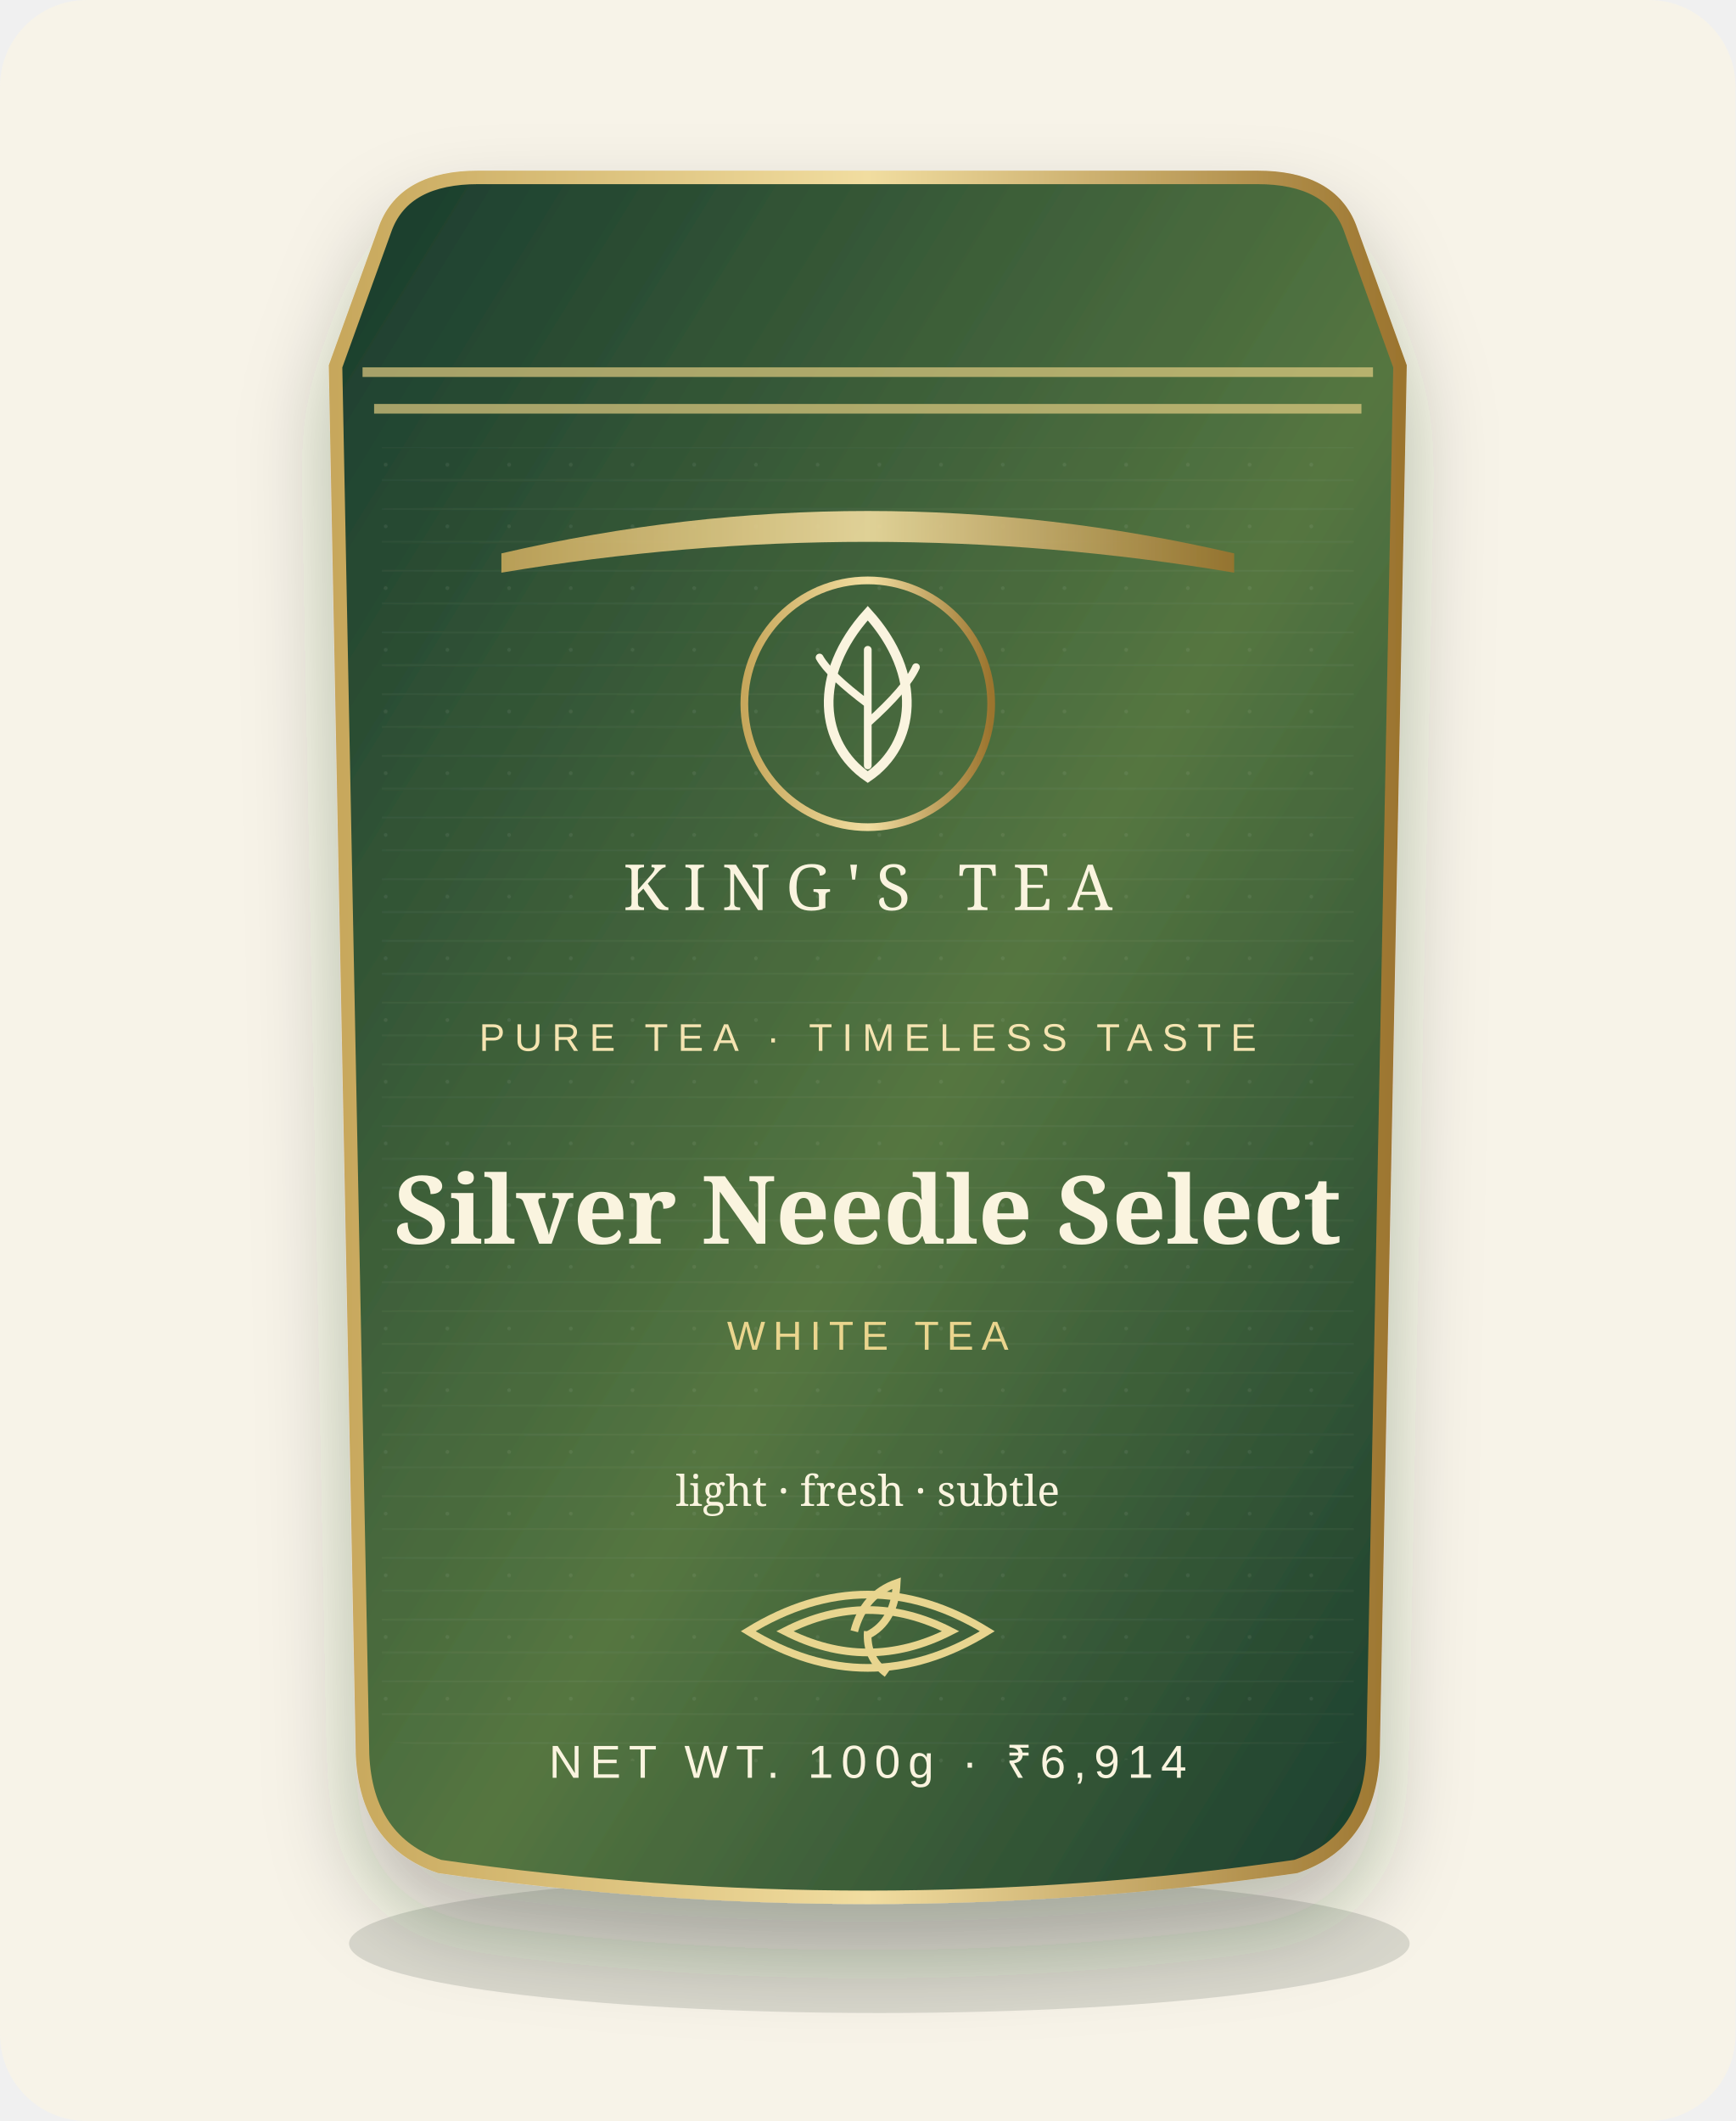
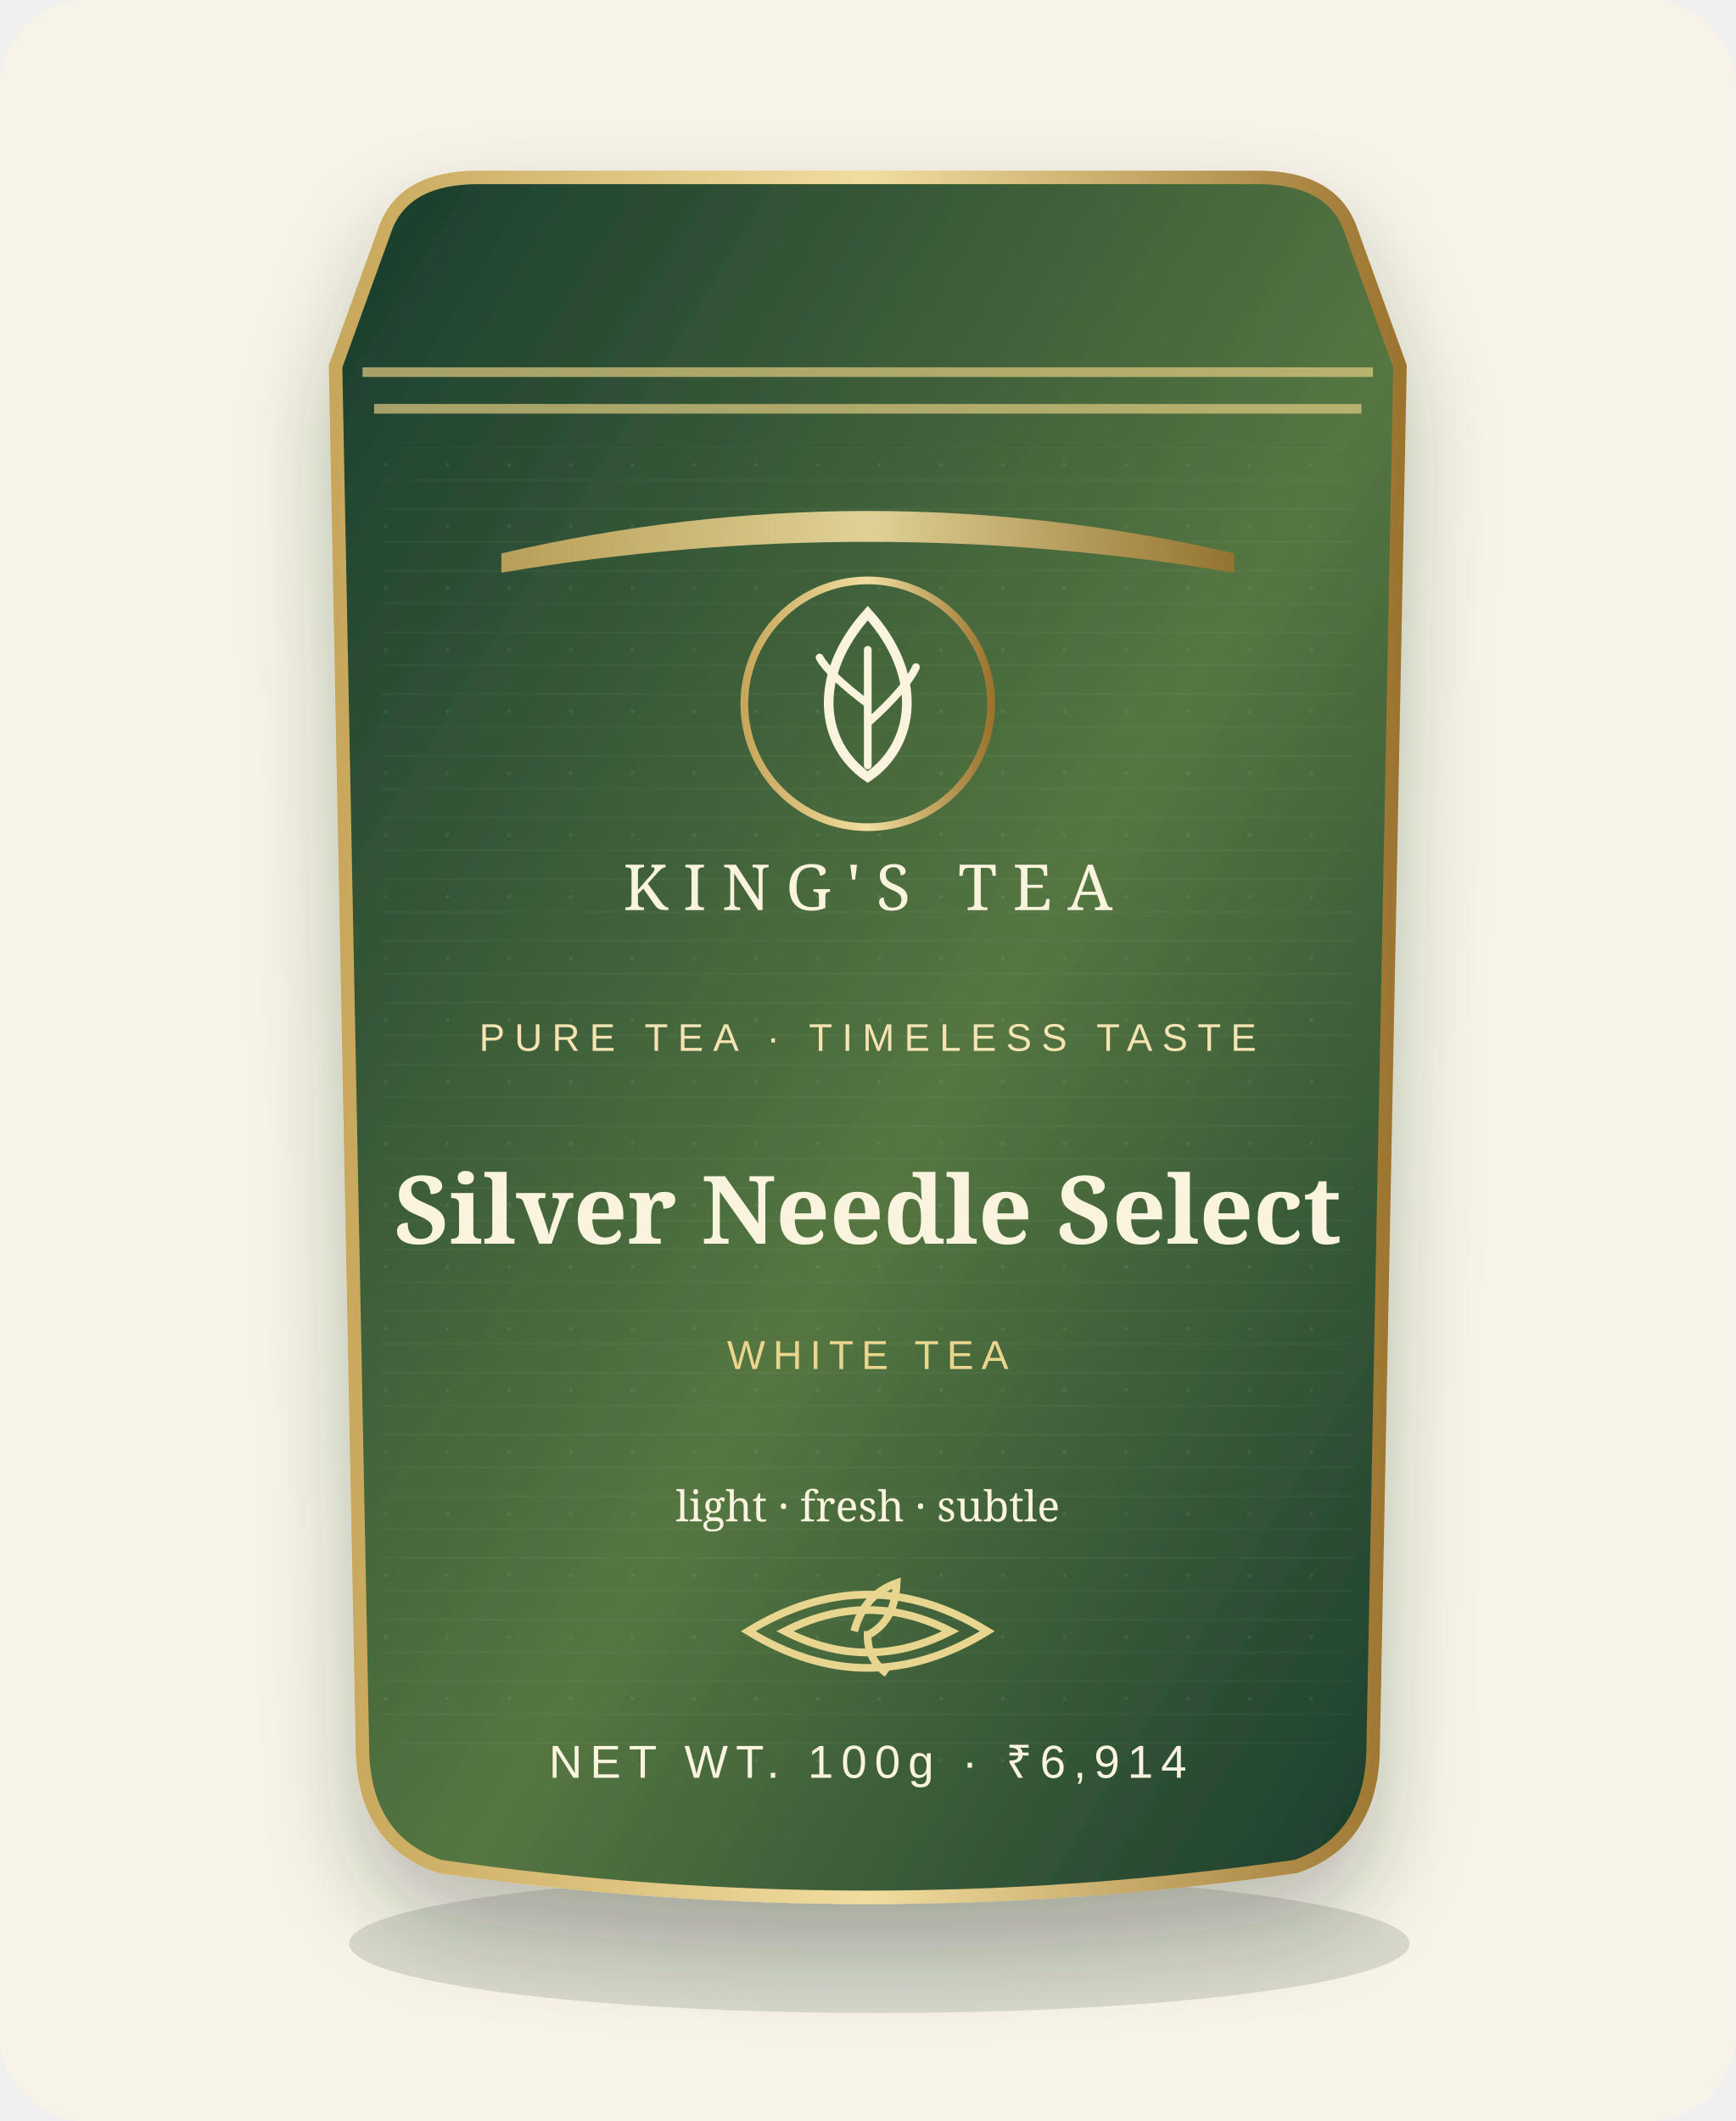
<svg xmlns="http://www.w3.org/2000/svg" width="900" height="1100" viewBox="0 0 900 1100" role="img" aria-labelledby="title desc">
  <defs>
    <linearGradient id="pouch" x1="0" y1="0" x2="1" y2="1">
      <stop stop-color="#183b2d" />
      <stop offset=".55" stop-color="#557641" />
      <stop offset="1" stop-color="#183b2d" />
    </linearGradient>
    <linearGradient id="foil" x1="0" y1="0" x2="1" y2="0">
      <stop stop-color="#c7a75b" />
      <stop offset=".5" stop-color="#f1dda0" />
      <stop offset="1" stop-color="#9b742e" />
    </linearGradient>
    <filter id="shadow" x="-30%" y="-20%" width="160%" height="160%">
      <feDropShadow dx="0" dy="24" stdDeviation="22" flood-color="#1a2c20" flood-opacity=".28" />
    </filter>
    <pattern id="grain" width="32" height="32" patternUnits="userSpaceOnUse">
      <path d="M0 8h32M0 25h32" stroke="#fff" stroke-opacity=".035" />
      <circle cx="8" cy="17" r="1" fill="#fff" fill-opacity=".07" />
    </pattern>
  </defs>
  <rect width="900" height="1100" rx="45" fill="#f7f3e8" />
  <ellipse cx="456" cy="1008" rx="275" ry="36" fill="#18271f" opacity=".14" />
  <g filter="url(#shadow)">
    <path d="M200 118 Q210 92 248 92 H652 Q690 92 700 118 L726 190 L712 910 Q710 955 672 968 Q450 1000 228 968 Q190 955 188 910 L174 190 Z" fill="url(#pouch)" stroke="url(#foil)" stroke-width="7" />
    <path d="M188 193 H712 M194 212 H706" stroke="#e7cf85" stroke-opacity=".67" stroke-width="5" />
    <path d="M198 232 H702 V903 Q450 930 198 903 Z" fill="url(#grain)" />
    <path d="M260 287 Q450 243 640 287 L640 297 Q450 265 260 297Z" fill="url(#foil)" opacity=".9" />
    <circle cx="450" cy="365" r="64" fill="none" stroke="url(#foil)" stroke-width="4" />
    <path d="M450 318 C421 350 425 386 450 403 C475 386 479 350 450 318Z" fill="none" stroke="#faf4df" stroke-width="5" />
    <path d="M450 337 V397 M450 365 Q430 350 425 341 M450 375 Q470 357 475 346" fill="none" stroke="#faf4df" stroke-width="4" stroke-linecap="round" />
    <text x="450" y="472" text-anchor="middle" font-family="Georgia,serif" font-size="33" letter-spacing="8" fill="#faf4df">KING'S TEA</text>
    <path d="M310 497 H590" stroke="url(#foil)" stroke-width="3" />
    <text x="450" y="545" text-anchor="middle" font-family="Arial,sans-serif" font-size="20" letter-spacing="5" fill="#f5e4b1">PURE TEA · TIMELESS TASTE</text>
-     <text x="450" y="645" text-anchor="middle" font-family="Georgia,serif" font-size="49" font-weight="bold" fill="#faf4df">Silver Needle Select</text>
-     <text x="450" y="700" text-anchor="middle" font-family="Arial,sans-serif" font-size="21" letter-spacing="4" fill="#ead58e">WHITE TEA</text>
-     <path d="M295 733 H605" stroke="url(#foil)" stroke-width="2" opacity=".85" />
-     <text x="450" y="781" text-anchor="middle" font-family="Georgia,serif" font-size="22" fill="#faf4df">light · fresh · subtle</text>
+     <text text-anchor="middle" font-family="Georgia,serif" font-size="49" font-weight="bold" fill="#faf4df">
+       <tspan x="450" y="645">Silver Needle Select</tspan>
+     </text>
+     <text x="450" y="710" text-anchor="middle" font-family="Arial,sans-serif" font-size="21" letter-spacing="4" fill="#ead58e">WHITE TEA</text>
+     <path d="M295 741 H605" stroke="url(#foil)" stroke-width="2" opacity=".85" />
+     <text x="450" y="789" text-anchor="middle" font-family="Georgia,serif" font-size="22" fill="#faf4df">light · fresh · subtle</text>
    <g transform="translate(450 846)" fill="none" stroke="#e8d58f" stroke-width="4">
      <path d="M-62 0 Q0 -38 62 0 Q0 38 -62 0Z" />
      <path d="M-43 0 Q0 -22 43 0 Q0 22 -43 0Z" />
      <path d="M-7 0 Q-2 -19 15 -25 Q14 -5 0 2 M0 0 Q-1 14 10 22" />
    </g>
    <text x="450" y="922" text-anchor="middle" font-family="Arial,sans-serif" font-size="24" letter-spacing="4" fill="#faf4df">NET WT. 100g  ·  ₹6,914</text>
  </g>
</svg>
